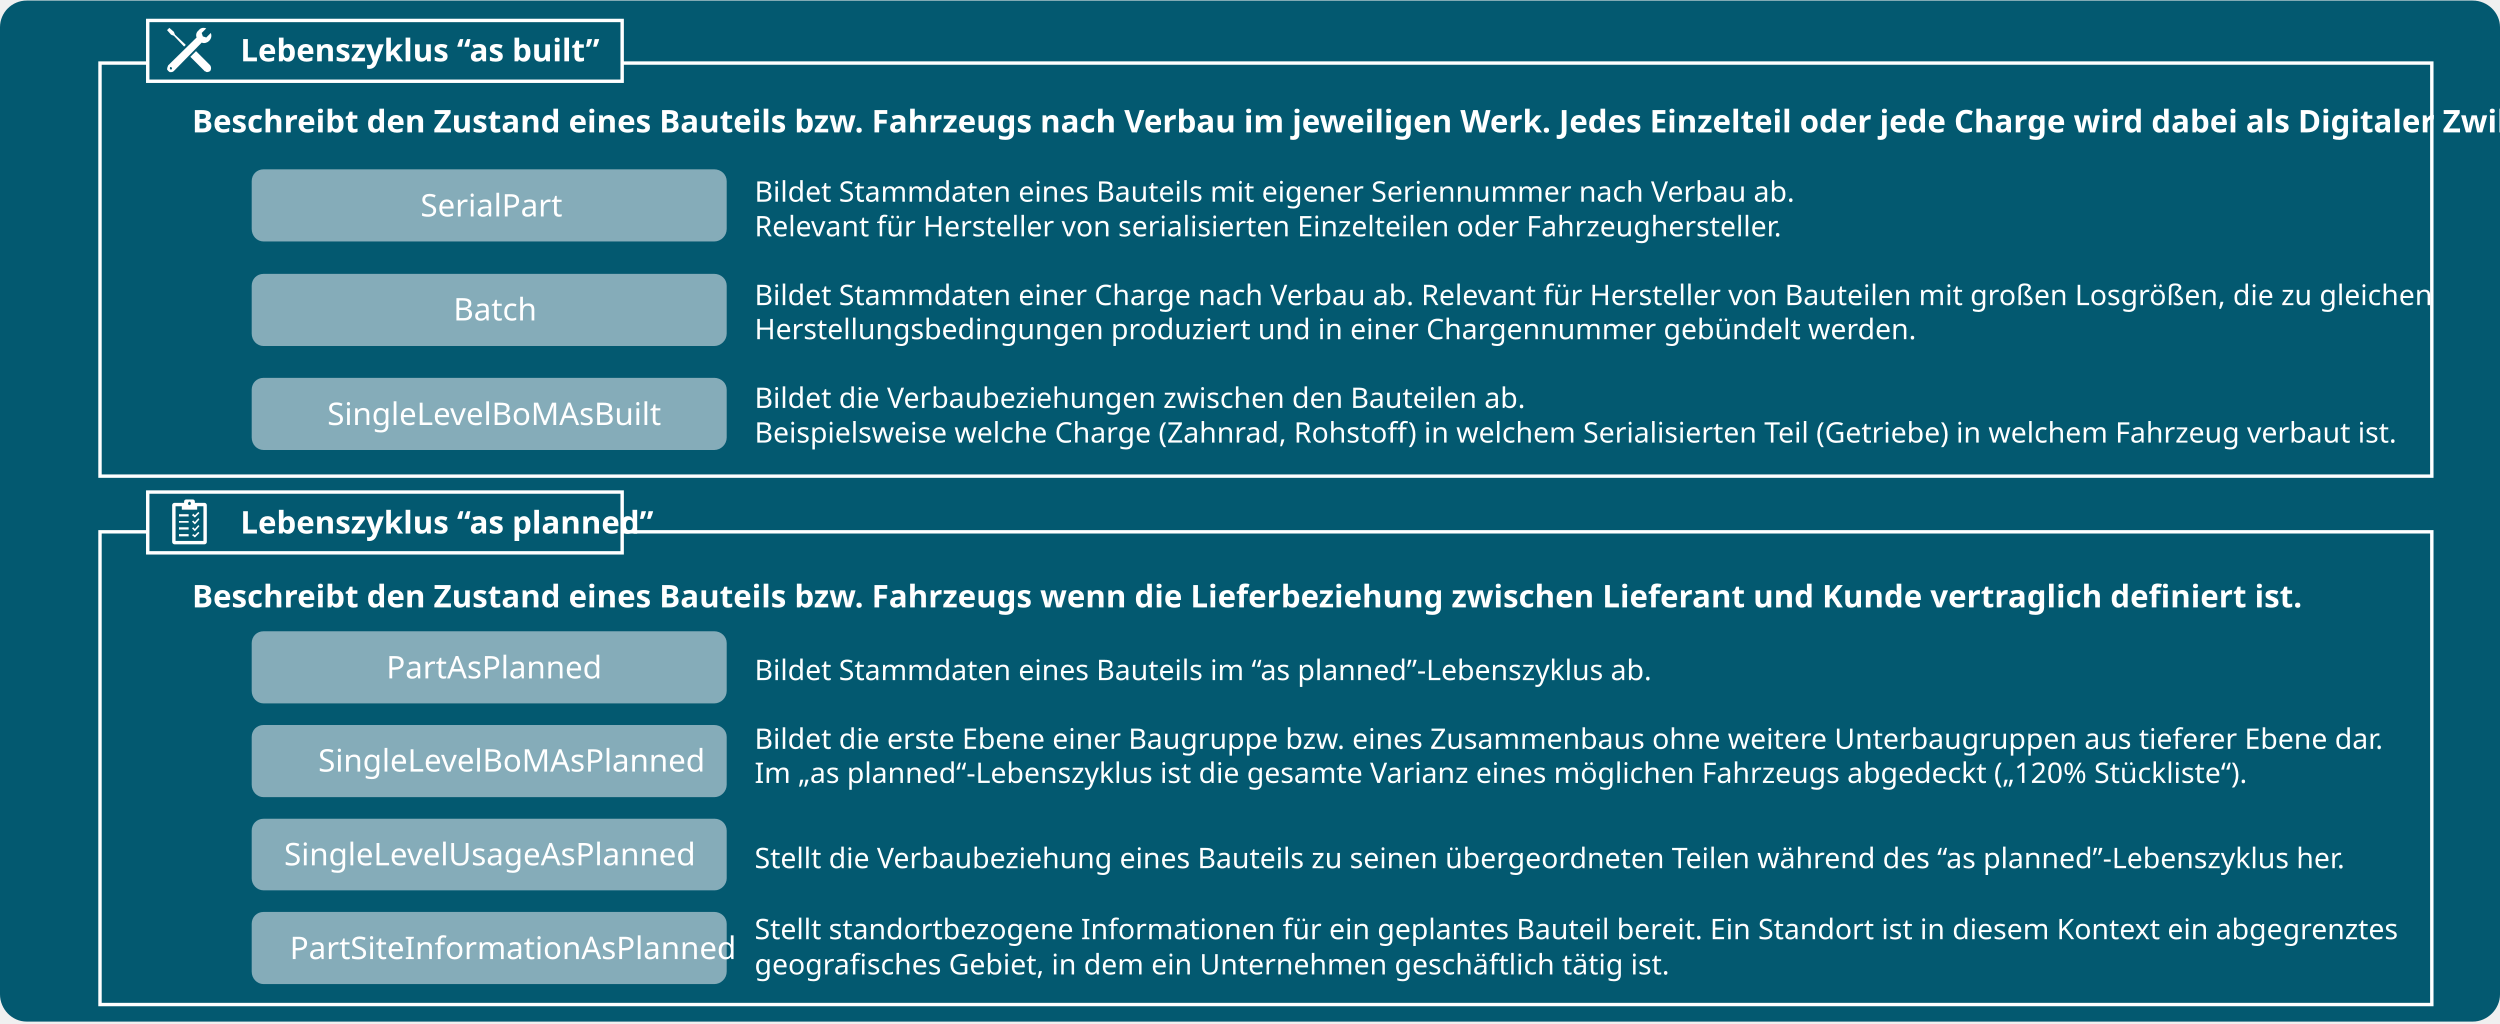
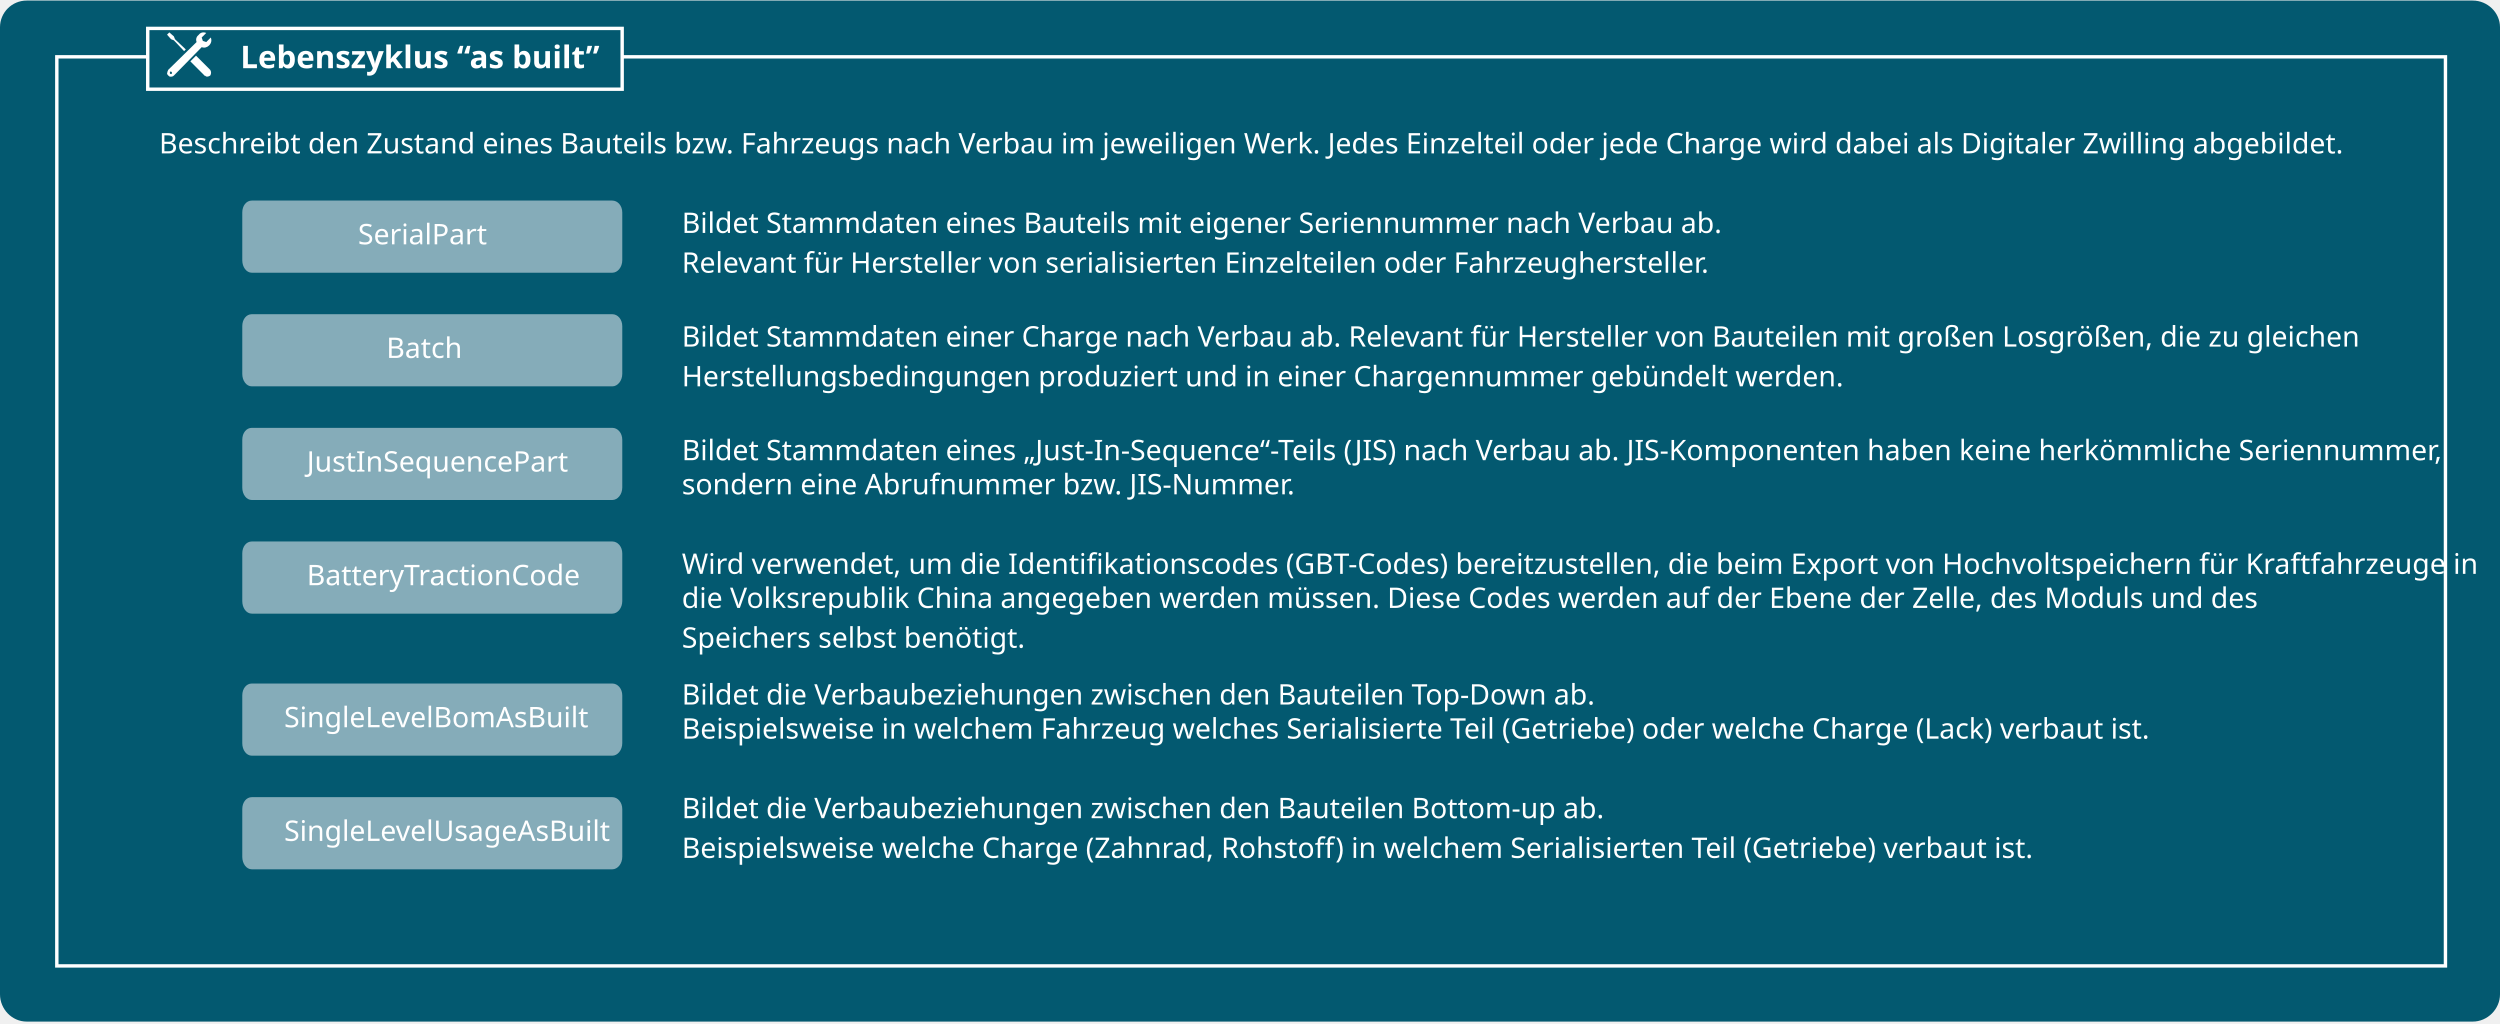
<svg xmlns="http://www.w3.org/2000/svg" width="4400" height="1801">
-   <style>.desc{fill:#ffffff;font-family:sans-serif;font-weight:400;font-size:50px;}</style>
-   <g clip-path="url(#clip0)" transform="translate(0 -412)">
+   <defs>
+     <g id="background" transform="scale(0.8 1) translate(-160 -1470)">
+       <path d="M443 1544C443 1532 452 1523 464 1523L1257 1523C1269 1523 1279 1532 1279 1544L1279 1628C1279 1640 1269 1650 1257 1650L464 1650C452 1650 443 1640 443 1628Z" fill="#85ACB9" />
+     </g>
+   </defs>
+   <style>
+     .desc {
+       fill: #ffffff;
+       font-family: sans-serif;
+       font-weight: 400;
+       font-size: 50px;
+     }
+   </style>
+   <g transform="translate(0 -412)">
    <path d="M0 460C0 434 21 413 47 413L4352 413C4378 413 4400 434 4400 460L4400 2162C4400 2188 4378 2210 4352 2210L47 2210C21 2210 0 2188 0 2162Z" fill="#035970" />
-     <text fill="#FFFFFF" font-family="Arial Narrow,sans-serif" font-weight="700" font-size="55" transform="translate(338 645)">Beschreibt den Zustand eines Bauteils bzw. Fahrzeugs nach Verbau im jeweiligen Werk. Jedes Einzelteil oder jede Charge wird dabei als Digitaler Zwilling abgebildet.</text>
-     <text class="desc" transform="translate(1328 767)">Bildet Stammdaten eines Bauteils mit eigener Seriennummer nach Verbau ab. </text>
-     <text class="desc" transform="translate(1328 828)">Relevant für Hersteller von serialisierten Einzelteilen oder Fahrzeughersteller.</text>
-     <text class="desc" transform="translate(1328 949)">Bildet Stammdaten einer Charge nach Verbau ab. Relevant für Hersteller von Bauteilen mit großen Losgrößen, die zu gleichen </text>
-     <text class="desc" transform="translate(1328 1009)">Herstellungsbedingungen produziert und in einer Chargennummer gebündelt werden.</text>
-     <text class="desc" transform="translate(1328 1130)">Bildet die Verbaubeziehungen zwischen den Bauteilen ab. </text>
-     <text class="desc" transform="translate(1328 1191)">Beispielsweise welche Charge (Zahnrad, Rohstoff) in welchem Serialisierten Teil (Getriebe) in welchem Fahrzeug verbaut ist. </text>
-     <text fill="#FFFFFF" font-family="Arial Narrow,sans-serif" font-weight="700" font-size="55" transform="translate(338 1481)">Beschreibt den Zustand eines Bauteils bzw. Fahrzeugs wenn die Lieferbeziehung zwischen Lieferant und Kunde vertraglich definiert ist.</text>
-     <text class="desc" transform="translate(1328 1609)">Bildet Stammdaten eines Bauteils im “as planned”-Lebenszyklus ab.</text>
-     <text class="desc" transform="translate(1328 1730)">Bildet die erste Ebene einer Baugruppe bzw. eines Zusammenbaus ohne weitere Unterbaugruppen aus tieferer Ebene dar. </text>
-     <text class="desc" transform="translate(1328 1790)">Im „as planned“-Lebenszyklus ist die gesamte Varianz eines möglichen Fahrzeugs abgedeckt („120% Stückliste“).</text>
-     <text class="desc" transform="translate(1328 1940)">Stellt die Verbaubeziehung eines Bauteils zu seinen übergeordneten Teilen während des “as planned”-Lebenszyklus her.</text>
-     <text class="desc" transform="translate(1328 2065)">Stellt standortbezogene Informationen für ein geplantes Bauteil bereit. Ein Standort ist in diesem Kontext ein abgegrenztes</text>
-     <text class="desc" transform="translate(1328 2127)">geografisches Gebiet, in dem ein Unternehmen geschäftlich tätig ist.</text>
-     <path d="M443 731C443 719 452 710 464 710L1257 710C1269 710 1279 719 1279 731L1279 815C1279 827 1269 837 1257 837L464 837C452 837 443 827 443 815Z" fill="#85ACB9" />
-     <text fill="#FFFFFF" font-family="sans-serif" font-weight="400" font-size="55" transform="translate(740 793)">SerialPart</text>
-     <path d="M443 915C443 903 452 894 464 894L1257 894C1269 894 1279 903 1279 915L1279 999C1279 1011 1269 1021 1257 1021L464 1021C452 1021 443 1011 443 999Z" fill="#85ACB9" />
-     <text fill="#FFFFFF" font-family="sans-serif" font-weight="400" font-size="55" transform="translate(798 976)">Batch</text>
-     <path d="M443 1098C443 1086 452 1077 464 1077L1257 1077C1269 1077 1279 1086 1279 1098L1279 1182C1279 1194 1269 1204 1257 1204L464 1204C452 1204 443 1194 443 1182Z" fill="#85ACB9" />
-     <text fill="#FFFFFF" font-family="sans-serif" font-weight="400" font-size="55" transform="translate(576 1160)">SingleLevelBoMAsBuilt</text>
-     <path d="M443 1544C443 1532 452 1523 464 1523L1257 1523C1269 1523 1279 1532 1279 1544L1279 1628C1279 1640 1269 1650 1257 1650L464 1650C452 1650 443 1640 443 1628Z" fill="#85ACB9" />
-     <text fill="#FFFFFF" font-family="sans-serif" font-weight="400" font-size="55" transform="translate(680 1606)">PartAsPlanned</text>
-     <path d="M443 1709C443 1697 452 1688 464 1688L1257 1688C1269 1688 1279 1697 1279 1709L1279 1793C1279 1805 1269 1815 1257 1815L464 1815C452 1815 443 1805 443 1793Z" fill="#85ACB9" />
-     <text fill="#FFFFFF" font-family="sans-serif" font-weight="400" font-size="55" transform="translate(560 1770)">SingleLevelBoMAsPlanned</text>
-     <path d="M443 1874C443 1862 452 1853 464 1853L1258 1853C1269 1853 1279 1862 1279 1874L1279 1958C1279 1969 1269 1979 1258 1979L464 1979C452 1979 443 1969 443 1958Z" fill="#85ACB9" />
-     <text fill="#FFFFFF" font-family="sans-serif" font-weight="400" font-size="55" transform="translate(500 1935)">SingleLevelUsageAsPlanned</text>
-     <path d="M443 2038C443 2026 452 2017 464 2017L1257 2017C1269 2017 1279 2026 1279 2038L1279 2122C1279 2134 1269 2144 1257 2144L464 2144C452 2144 443 2134 443 2122Z" fill="#85ACB9" />
-     <text fill="#FFFFFF" font-family="sans-serif" font-weight="400" font-size="55" transform="translate(510 2100)">PartSiteInformationAsPlanned</text>
-     <rect x="176" y="523" width="4104" height="727" stroke="#FFFFFF" stroke-width="6" fill="none" />
-     <rect x="260" y="448" width="835" height="107" stroke="#FFFFFF" stroke-width="6" fill="#035970" />
-     <text fill="#FFFFFF" font-family="Arial Narrow,sans-serif" font-weight="700" font-size="55" transform="translate(423 520)">Lebenszyklus “as built”</text>
-     <g clip-path="url(#clip1)">
-       <g clip-path="url(#clip2)">
-         <g clip-path="url(#clip3)">
-           <path d="M15 80C15 80 14 81 13 80 12 80 12 79 12 78 12 77 12 76 13 76 14 76 15 76 15 77 16 77 16 79 15 80ZM84 16 76 24 70 22 68 16 76 8C71 6 66 7 63 11 59 14 57 19 59 24L9 73C8 75 7 78 7 80 8 82 10 84 12 85 15 85 17 85 19 83L68 33C73 35 78 33 81 30 85 26 86 21 84 16Z" fill="#FFFFFF" transform="matrix(1 0 0 1 287 454)" />
-           <path d="M83 73 58 48 48 58 73 83 74 84 74 83C76 86 80 85 83 83 85 80 85 76 83 73Z" fill="#FFFFFF" transform="matrix(1 0 0 1 287 454)" />
-           <path d="M21 19 21 19 19 14 11 7 7 11 14 19 19 21 19 21 37 40 40 37Z" fill="#FFFFFF" transform="matrix(1 0 0 1 287 454)" />
-         </g>
-       </g>
-     </g>
-     <rect x="176" y="1348" width="4104" height="832" stroke="#FFFFFF" stroke-width="6" fill="none" />
-     <rect x="260" y="1278" width="835" height="107" stroke="#FFFFFF" stroke-width="6" fill="#035970" />
-     <text fill="#FFFFFF" font-family="Arial Narrow,sans-serif" font-weight="700" font-size="55" transform="translate(423 1351)">Lebenszyklus “as planned”</text>
-     <g clip-path="url(#clip4)">
-       <g clip-path="url(#clip5)">
-         <g clip-path="url(#clip6)">
-           <path d="M22 19 33 19 33 25 60 25 60 19 71 19 71 80 22 80 22 19ZM47 11C48 11 49 13 49 14 49 16 48 17 46 17 45 17 44 16 44 14 44 13 45 11 47 11ZM16 17 16 82C16 84 18 86 20 86L73 86C75 86 77 84 77 82L77 17C77 15 75 13 73 13L56 13 56 11C56 9 55 7 52 7L41 7C38 7 37 9 37 11L37 13 20 13C18 13 16 15 16 17Z" fill="#FFFFFF" transform="translate(287 1284)" />
-           <path d="M28 33 45 33 45 37 28 37Z" fill="#FFFFFF" transform="translate(287 1284)" />
-           <path d="M28 45 45 45 45 48 28 48Z" fill="#FFFFFF" transform="translate(287 1284)" />
-           <path d="M28 56 45 56 45 60 28 60Z" fill="#FFFFFF" transform="translate(287 1284)" />
-           <path d="M28 68 45 68 45 72 28 72Z" fill="#FFFFFF" transform="translate(287 1284)" />
-           <path d="M51 35 53 32 56 35 62 29 64 31 56 39Z" fill="#FFFFFF" transform="translate(287 1284)" />
-           <path d="M51 46 53 44 56 47 62 40 64 42 56 51Z" fill="#FFFFFF" transform="translate(287 1284)" />
-           <path d="M51 58 53 56 56 59 62 52 64 54 56 63Z" fill="#FFFFFF" transform="translate(287 1284)" />
-           <path d="M51 70 53 68 56 70 62 64 64 66 56 74Z" fill="#FFFFFF" transform="translate(287 1284)" />
-         </g>
-       </g>
-     </g>
  </g>
+   <rect x="100" y="100" width="4204" height="1600" stroke="#FFFFFF" stroke-width="6" fill="none" />
+   <rect x="260" y="50" width="835" height="107" stroke="#FFFFFF" stroke-width="6" fill="#035970" />
+   <text fill="#FFFFFF" font-family="Arial Narrow,sans-serif" font-weight="700" font-size="55" transform="translate(423 120)">Lebenszyklus “as built”</text>
+   <g id="icon">
+     <path d="M15 80C15 80 14 81 13 80 12 80 12 79 12 78 12 77 12 76 13 76 14 76 15 76 15 77 16 77 16 79 15 80ZM84 16 76 24 70 22 68 16 76 8C71 6 66 7 63 11 59 14 57 19 59 24L9 73C8 75 7 78 7 80 8 82 10 84 12 85 15 85 17 85 19 83L68 33C73 35 78 33 81 30 85 26 86 21 84 16Z" fill="#FFFFFF" transform="matrix(1 0 0 1 287 50)" />
+     <path d="M83 73 58 48 48 58 73 83 74 84 74 83C76 86 80 85 83 83 85 80 85 76 83 73Z" fill="#FFFFFF" transform="matrix(1 0 0 1 287 50)" />
+     <path d="M21 19 21 19 19 14 11 7 7 11 14 19 19 21 19 21 37 40 40 37Z" fill="#FFFFFF" transform="matrix(1 0 0 1 287 50)" />
+   </g>
+   <text class="desc" x="280" y="270">Beschreibt den Zustand eines Bauteils bzw. Fahrzeugs nach Verbau im jeweiligen Werk. Jedes Einzelteil oder jede Charge wird dabei als Digitaler Zwilling abgebildet.</text>
+   <use x="200" y="300" href="#background" />
+   <use x="200" y="500" href="#background" />
+   <use x="200" y="700" href="#background" />
+   <use x="200" y="900" href="#background" />
+   <use x="200" y="1150" href="#background" />
+   <use x="200" y="1350" href="#background" />
+   <text class="desc" x="630" y="430">SerialPart</text>
+   <text class="desc" x="680" y="630">Batch</text>
+   <text class="desc" x="540" y="830">JustInSequencePart</text>
+   <text class="desc" x="540" y="1030">BatteryTractionCode</text>
+   <text class="desc" x="500" y="1280">SingleLevelBomAsBuilt</text>
+   <text class="desc" x="500" y="1480">SingleLevelUsageAsBuilt</text>
+   <text class="desc" x="1200" y="410">Bildet Stammdaten eines Bauteils mit eigener Seriennummer nach Verbau ab.</text>
+   <text class="desc" x="1200" y="480">Relevant für Hersteller von serialisierten Einzelteilen oder Fahrzeughersteller.</text>
+   <text class="desc" x="1200" y="610">Bildet Stammdaten einer Charge nach Verbau ab. Relevant für Hersteller von Bauteilen mit großen Losgrößen, die zu gleichen</text>
+   <text class="desc" x="1200" y="680">Herstellungsbedingungen produziert und in einer Chargennummer gebündelt werden.</text>
+   <text class="desc" x="1200" y="810">Bildet Stammdaten eines „Just-In-Sequence“-Teils (JIS) nach Verbau ab. JIS-Komponenten haben keine herkömmliche Seriennummer,</text>
+   <text class="desc" x="1200" y="870">sondern eine Abrufnummer bzw. JIS-Nummer.</text>
+   <text class="desc" x="1200" y="1010">Wird verwendet, um die Identifikationscodes (GBT-Codes) bereitzustellen, die beim Export von Hochvoltspeichern für Kraftfahrzeuge in</text>
+   <text class="desc" x="1200" y="1070">die Volksrepublik China angegeben werden müssen. Diese Codes werden auf der Ebene der Zelle, des Moduls und des</text>
+   <text class="desc" x="1200" y="1140">Speichers selbst benötigt.</text>
+   <text class="desc" x="1200" y="1240">Bildet die Verbaubeziehungen zwischen den Bauteilen Top-Down ab. </text>
+   <text class="desc" x="1200" y="1300">Beispielsweise in welchem Fahrzeug welches Serialisierte Teil (Getriebe) oder welche Charge (Lack) verbaut ist.</text>
+   <text class="desc" x="1200" y="1440">Bildet die Verbaubeziehungen zwischen den Bauteilen Bottom-up ab.</text>
+   <text class="desc" x="1200" y="1510">Beispielsweise welche Charge (Zahnrad, Rohstoff) in welchem Serialisierten Teil (Getriebe) verbaut ist.</text>
</svg>
